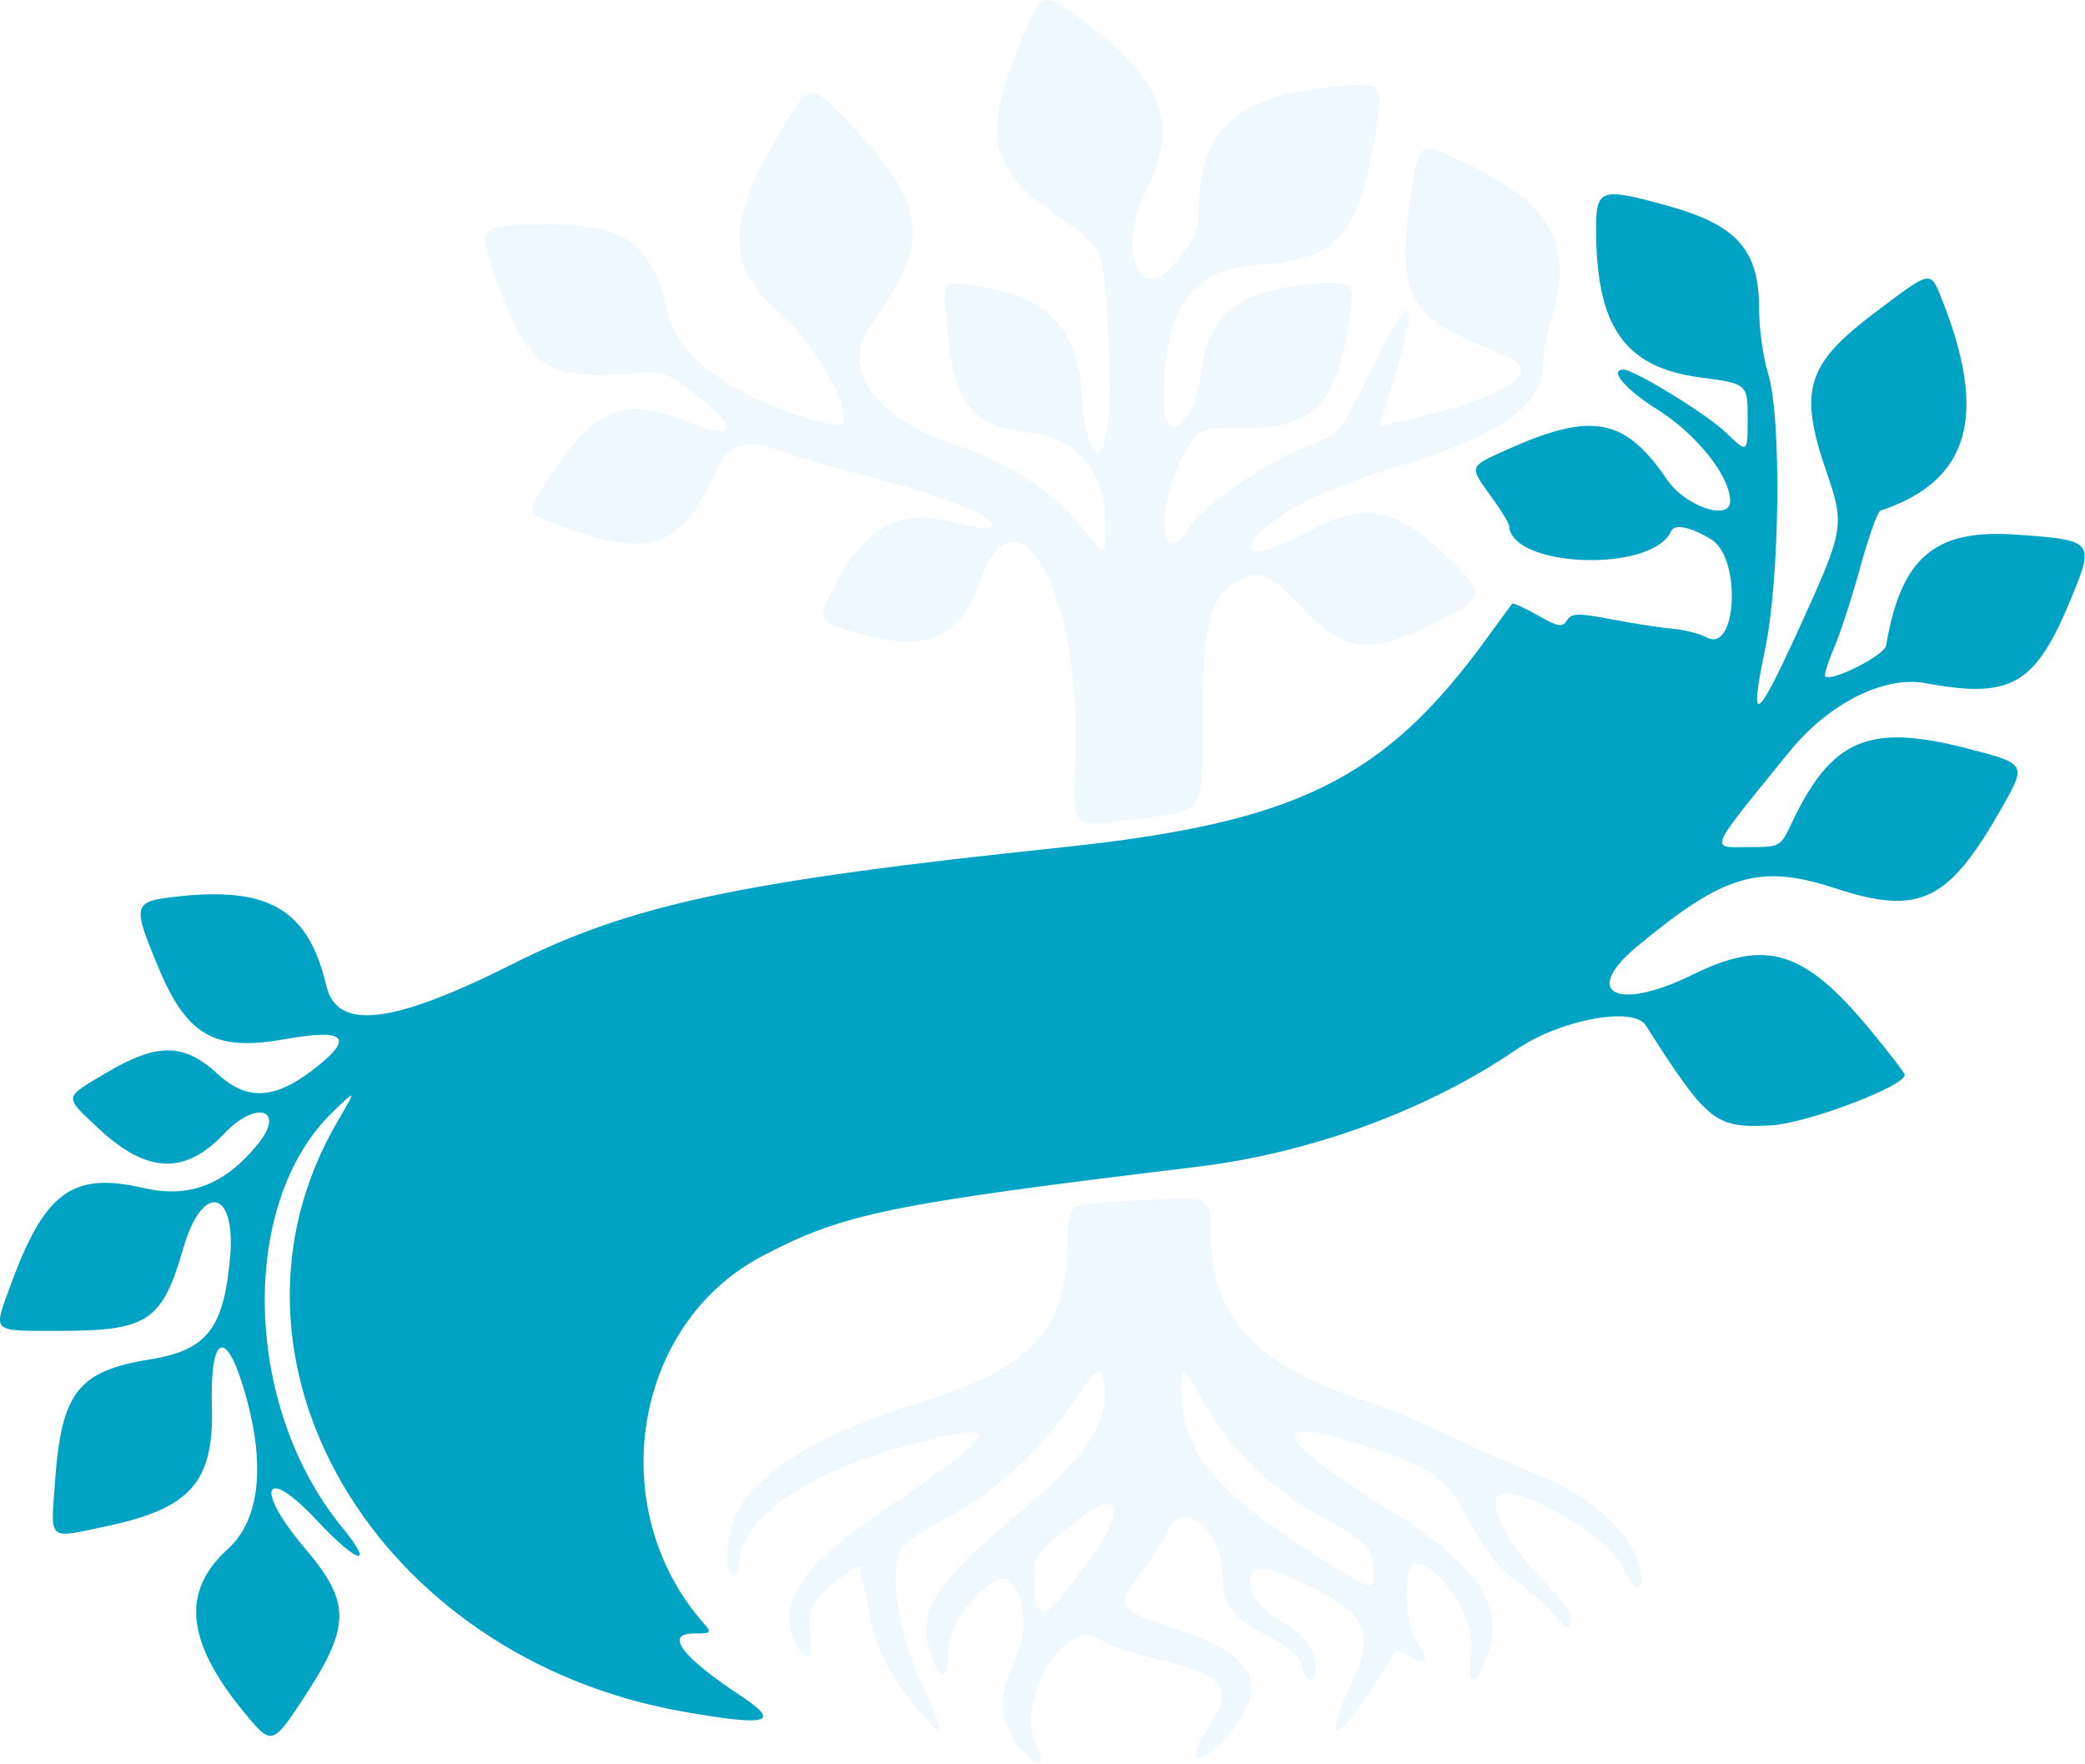
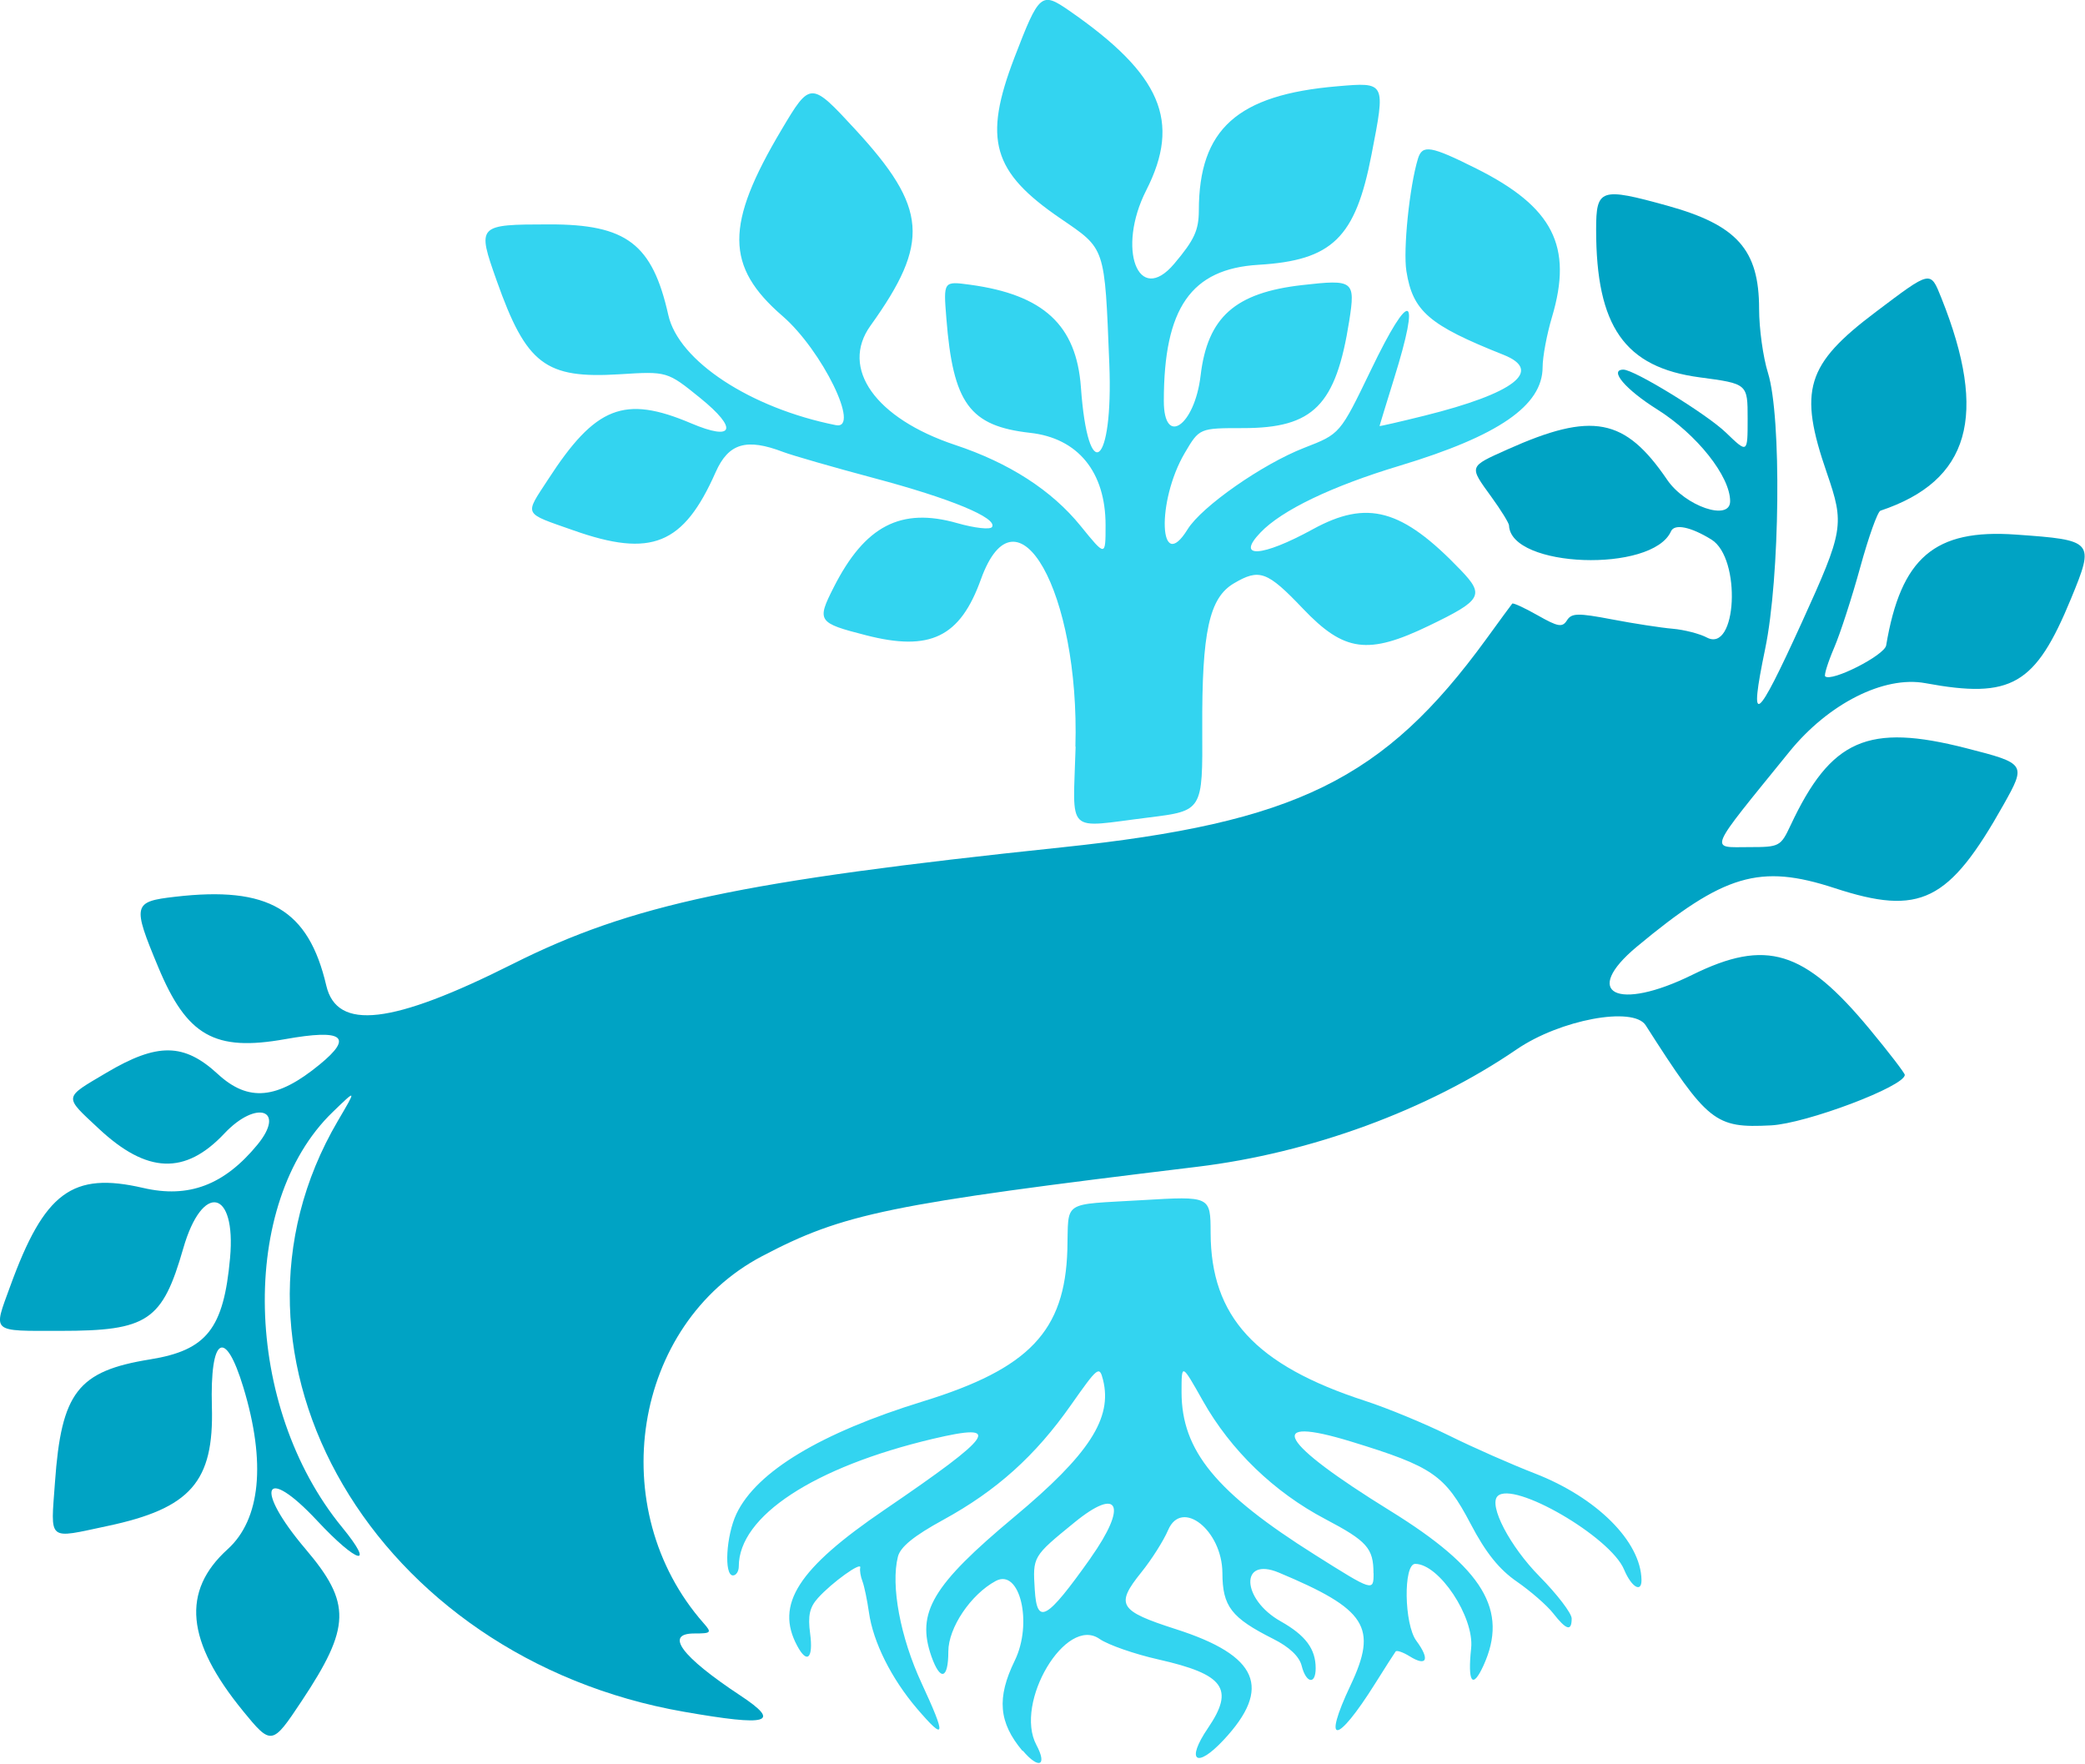
- <svg xmlns="http://www.w3.org/2000/svg" width="18.935mm" height="16.012mm" viewBox="0 0 18.935 16.012" version="1.1" id="svg1">
+ <svg xmlns="http://www.w3.org/2000/svg" width="18.935mm" height="16.012mm" viewBox="0 0 18.935 16.012" version="2.0" id="svg1">
  <defs id="defs1" />
  <g id="layer1" transform="translate(-103.6667,-85.33333)">
-     <path style="fill:#f0f8ff;fill-opacity:1;stroke-width:0.119" d="m 112.953,101.234 c -0.217,-0.258 -0.236,-0.482 -0.071,-0.82 0.166,-0.339 0.047,-0.841 -0.172,-0.724 -0.227,0.122 -0.431,0.425 -0.431,0.641 0,0.252 -0.073,0.273 -0.154,0.043 -0.138,-0.397 0.008,-0.644 0.752,-1.265 0.681,-0.568 0.894,-0.897 0.807,-1.245 -0.033,-0.131 -0.047,-0.119 -0.291,0.228 -0.324,0.462 -0.676,0.778 -1.16,1.043 -0.267,0.146 -0.39,0.246 -0.412,0.335 -0.066,0.262 0.022,0.732 0.215,1.148 0.226,0.488 0.218,0.534 -0.041,0.232 -0.233,-0.273 -0.399,-0.604 -0.437,-0.875 -0.016,-0.111 -0.042,-0.238 -0.059,-0.282 -0.017,-0.044 -0.026,-0.099 -0.02,-0.124 0.013,-0.059 -0.257,0.135 -0.384,0.276 -0.076,0.084 -0.093,0.161 -0.071,0.323 0.03,0.226 -0.028,0.28 -0.118,0.11 -0.201,-0.375 0.007,-0.699 0.793,-1.234 1.002,-0.683 1.079,-0.795 0.442,-0.645 -1.083,0.256 -1.765,0.703 -1.765,1.159 0,0.045 -0.024,0.082 -0.053,0.082 -0.083,0 -0.062,-0.362 0.032,-0.56 0.182,-0.383 0.766,-0.735 1.695,-1.021 0.964,-0.297 1.288,-0.638 1.31,-1.377 0.013,-0.455 -0.061,-0.406 0.678,-0.45 0.622,-0.037 0.622,-0.037 0.623,0.297 0.002,0.761 0.406,1.201 1.401,1.525 0.204,0.066 0.549,0.209 0.767,0.317 0.218,0.108 0.568,0.262 0.777,0.343 0.561,0.218 0.962,0.617 0.968,0.966 0.002,0.122 -0.091,0.067 -0.158,-0.093 -0.123,-0.298 -1.006,-0.81 -1.149,-0.667 -0.083,0.083 0.111,0.455 0.381,0.729 0.161,0.163 0.292,0.335 0.292,0.382 0,0.12 -0.048,0.106 -0.168,-0.047 -0.057,-0.073 -0.206,-0.202 -0.33,-0.288 -0.16,-0.11 -0.283,-0.263 -0.42,-0.525 -0.233,-0.443 -0.343,-0.519 -1.083,-0.746 -0.797,-0.244 -0.658,0.003 0.353,0.628 0.847,0.524 1.076,0.903 0.847,1.405 -0.1,0.219 -0.145,0.155 -0.112,-0.158 0.029,-0.283 -0.291,-0.765 -0.508,-0.765 -0.109,0 -0.101,0.548 0.01,0.698 0.126,0.17 0.096,0.239 -0.061,0.141 -0.06,-0.037 -0.117,-0.057 -0.127,-0.043 -0.01,0.013 -0.095,0.146 -0.188,0.294 -0.348,0.554 -0.481,0.562 -0.221,0.012 0.249,-0.527 0.146,-0.689 -0.652,-1.023 -0.355,-0.148 -0.34,0.242 0.018,0.443 0.225,0.127 0.317,0.25 0.317,0.426 0,0.152 -0.087,0.137 -0.127,-0.022 -0.021,-0.085 -0.112,-0.171 -0.257,-0.244 -0.382,-0.192 -0.462,-0.295 -0.463,-0.599 -0.002,-0.388 -0.37,-0.679 -0.493,-0.39 -0.041,0.096 -0.15,0.268 -0.242,0.382 -0.239,0.297 -0.207,0.351 0.313,0.518 0.749,0.24 0.875,0.533 0.433,1.006 -0.248,0.266 -0.346,0.191 -0.142,-0.108 0.243,-0.357 0.148,-0.488 -0.45,-0.623 -0.218,-0.049 -0.458,-0.133 -0.534,-0.186 -0.305,-0.216 -0.779,0.579 -0.574,0.963 0.101,0.189 0.021,0.223 -0.123,0.052 z m 0.617,-1.751 c 0.34,-0.48 0.26,-0.656 -0.147,-0.323 -0.378,0.308 -0.378,0.308 -0.359,0.61 0.02,0.326 0.107,0.276 0.506,-0.286 z m 2.57,0.137 c 0,-0.227 -0.058,-0.292 -0.438,-0.492 -0.464,-0.244 -0.858,-0.624 -1.111,-1.073 -0.194,-0.344 -0.194,-0.344 -0.194,-0.079 6.3e-4,0.531 0.312,0.911 1.215,1.479 0.525,0.331 0.529,0.332 0.529,0.165 z m -2.707,-7.505 c 0.041,-1.405 -0.533,-2.423 -0.858,-1.521 -0.189,0.526 -0.461,0.658 -1.044,0.508 -0.438,-0.112 -0.449,-0.128 -0.293,-0.435 0.283,-0.559 0.61,-0.729 1.122,-0.583 0.158,0.045 0.3,0.061 0.316,0.035 0.051,-0.082 -0.376,-0.259 -1.072,-0.444 -0.371,-0.099 -0.742,-0.206 -0.824,-0.237 -0.335,-0.128 -0.497,-0.08 -0.614,0.183 -0.292,0.66 -0.583,0.779 -1.293,0.528 -0.46,-0.162 -0.444,-0.131 -0.23,-0.46 0.431,-0.666 0.693,-0.769 1.299,-0.512 0.39,0.166 0.431,0.052 0.083,-0.23 -0.299,-0.242 -0.299,-0.242 -0.731,-0.215 -0.675,0.042 -0.847,-0.089 -1.117,-0.851 -0.179,-0.506 -0.177,-0.509 0.478,-0.51 0.702,-0.001 0.936,0.177 1.081,0.823 0.093,0.417 0.745,0.845 1.521,1 0.23,0.046 -0.124,-0.679 -0.483,-0.99 -0.522,-0.451 -0.524,-0.829 -0.009,-1.694 0.261,-0.439 0.265,-0.439 0.67,0 0.655,0.711 0.68,1.024 0.137,1.781 -0.278,0.387 0.045,0.842 0.769,1.083 0.491,0.163 0.877,0.412 1.139,0.735 0.227,0.28 0.227,0.28 0.227,-0.007 0,-0.483 -0.251,-0.79 -0.685,-0.838 -0.55,-0.062 -0.7,-0.266 -0.761,-1.041 -0.027,-0.337 -0.027,-0.337 0.216,-0.304 0.667,0.091 0.965,0.367 1.006,0.931 0.065,0.906 0.295,0.718 0.258,-0.211 -0.043,-1.076 -0.032,-1.04 -0.444,-1.322 -0.619,-0.423 -0.703,-0.716 -0.418,-1.46 0.225,-0.586 0.244,-0.603 0.499,-0.426 0.835,0.578 1.017,1.004 0.698,1.631 -0.27,0.531 -0.072,1.053 0.254,0.667 0.184,-0.218 0.223,-0.304 0.224,-0.484 0.001,-0.739 0.349,-1.051 1.256,-1.128 0.443,-0.038 0.441,-0.042 0.312,0.621 -0.146,0.756 -0.356,0.96 -1.027,1 -0.612,0.037 -0.859,0.393 -0.859,1.237 0,0.419 0.28,0.225 0.334,-0.231 0.063,-0.531 0.313,-0.753 0.924,-0.822 0.465,-0.053 0.483,-0.04 0.426,0.324 -0.121,0.769 -0.325,0.975 -0.964,0.975 -0.397,0 -0.397,0 -0.53,0.226 -0.259,0.441 -0.233,1.113 0.026,0.693 0.128,-0.207 0.679,-0.592 1.059,-0.74 0.327,-0.127 0.324,-0.123 0.607,-0.709 0.358,-0.743 0.454,-0.706 0.209,0.08 -0.072,0.233 -0.132,0.427 -0.132,0.431 -4.8e-4,0.004 0.184,-0.038 0.409,-0.094 0.815,-0.203 1.081,-0.408 0.716,-0.553 -0.677,-0.269 -0.823,-0.395 -0.881,-0.759 -0.031,-0.193 0.028,-0.77 0.105,-1.022 0.04,-0.13 0.116,-0.117 0.53,0.09 0.697,0.349 0.879,0.705 0.687,1.349 -0.047,0.157 -0.085,0.362 -0.085,0.454 0,0.349 -0.399,0.624 -1.296,0.895 -0.618,0.186 -1.072,0.404 -1.266,0.607 -0.229,0.239 0.013,0.224 0.474,-0.029 0.496,-0.272 0.811,-0.186 1.343,0.369 0.22,0.229 0.195,0.274 -0.286,0.506 -0.555,0.268 -0.771,0.239 -1.146,-0.155 -0.324,-0.34 -0.395,-0.366 -0.627,-0.229 -0.224,0.132 -0.291,0.44 -0.287,1.319 0.004,0.746 0.004,0.746 -0.486,0.807 -0.765,0.094 -0.687,0.169 -0.664,-0.644 z" id="path90" />
-     <path style="fill:#00a3c4;fill-opacity:1;stroke-width:0.119" d="m 105.873,100.87 c -0.517,-0.632 -0.56,-1.087 -0.139,-1.468 0.299,-0.271 0.35,-0.786 0.143,-1.469 -0.166,-0.548 -0.304,-0.464 -0.286,0.175 0.019,0.681 -0.193,0.923 -0.948,1.083 -0.552,0.117 -0.516,0.147 -0.477,-0.398 0.058,-0.816 0.207,-1.009 0.864,-1.115 0.514,-0.083 0.668,-0.278 0.726,-0.921 0.057,-0.626 -0.252,-0.689 -0.425,-0.087 -0.19,0.66 -0.322,0.749 -1.117,0.749 -0.636,0 -0.61,0.022 -0.455,-0.404 0.311,-0.856 0.564,-1.043 1.208,-0.894 0.413,0.096 0.736,-0.026 1.037,-0.392 0.263,-0.32 -0.008,-0.412 -0.3,-0.102 -0.356,0.378 -0.703,0.365 -1.141,-0.045 -0.32,-0.299 -0.323,-0.274 0.072,-0.508 0.461,-0.273 0.703,-0.27 1.01,0.013 0.277,0.255 0.538,0.231 0.925,-0.087 0.309,-0.253 0.212,-0.324 -0.314,-0.23 -0.64,0.114 -0.892,-0.028 -1.153,-0.656 -0.236,-0.566 -0.229,-0.593 0.153,-0.637 0.849,-0.099 1.212,0.114 1.374,0.807 0.097,0.412 0.597,0.354 1.691,-0.196 1.079,-0.542 2.076,-0.754 4.99,-1.06 2.125,-0.223 2.923,-0.614 3.853,-1.891 0.122,-0.168 0.228,-0.313 0.236,-0.322 0.007,-0.01 0.111,0.038 0.231,0.106 0.185,0.105 0.224,0.112 0.266,0.046 0.042,-0.067 0.099,-0.068 0.409,-0.009 0.198,0.038 0.446,0.076 0.551,0.085 0.105,0.009 0.244,0.045 0.309,0.079 0.275,0.147 0.317,-0.72 0.043,-0.889 -0.188,-0.116 -0.335,-0.146 -0.367,-0.075 -0.169,0.38 -1.457,0.333 -1.471,-0.053 -6.3e-4,-0.022 -0.073,-0.139 -0.16,-0.259 -0.205,-0.283 -0.209,-0.272 0.145,-0.431 0.77,-0.345 1.067,-0.289 1.451,0.275 0.164,0.241 0.572,0.38 0.572,0.195 0,-0.227 -0.302,-0.607 -0.661,-0.833 -0.289,-0.181 -0.443,-0.362 -0.308,-0.362 0.099,0 0.757,0.404 0.93,0.571 0.198,0.191 0.198,0.191 0.198,-0.126 0,-0.317 0,-0.317 -0.436,-0.375 -0.681,-0.091 -0.94,-0.461 -0.94,-1.342 0,-0.372 0.039,-0.385 0.646,-0.217 0.635,0.176 0.834,0.4 0.834,0.938 1.1e-4,0.177 0.036,0.439 0.081,0.582 0.124,0.399 0.109,1.857 -0.026,2.505 -0.15,0.724 -0.085,0.677 0.332,-0.238 0.382,-0.84 0.39,-0.89 0.228,-1.361 -0.26,-0.752 -0.189,-0.984 0.446,-1.462 0.504,-0.38 0.493,-0.378 0.595,-0.124 0.427,1.068 0.257,1.659 -0.554,1.93 -0.026,0.009 -0.108,0.239 -0.183,0.512 -0.075,0.273 -0.182,0.604 -0.238,0.734 -0.056,0.131 -0.092,0.247 -0.081,0.258 0.055,0.055 0.539,-0.19 0.554,-0.281 0.134,-0.797 0.44,-1.059 1.178,-1.006 0.709,0.05 0.716,0.059 0.501,0.581 -0.324,0.787 -0.54,0.913 -1.324,0.768 -0.375,-0.069 -0.88,0.186 -1.234,0.623 -0.755,0.931 -0.728,0.866 -0.363,0.866 0.273,0 0.284,-0.006 0.374,-0.198 0.367,-0.782 0.702,-0.929 1.596,-0.7 0.541,0.138 0.545,0.144 0.339,0.511 -0.498,0.886 -0.757,1.014 -1.536,0.759 -0.679,-0.222 -1.004,-0.126 -1.795,0.532 -0.509,0.424 -0.179,0.592 0.503,0.256 0.672,-0.331 1.015,-0.226 1.611,0.493 0.175,0.211 0.318,0.398 0.319,0.415 0.002,0.104 -0.896,0.443 -1.216,0.459 -0.508,0.026 -0.572,-0.025 -1.137,-0.909 -0.112,-0.175 -0.778,-0.051 -1.172,0.219 -0.804,0.55 -1.867,0.941 -2.901,1.066 -2.809,0.34 -3.212,0.423 -3.952,0.812 -1.175,0.619 -1.442,2.298 -0.53,3.333 0.076,0.086 0.069,0.093 -0.085,0.093 -0.273,0 -0.118,0.209 0.419,0.564 0.375,0.248 0.258,0.282 -0.513,0.147 -2.806,-0.489 -4.404,-3.217 -3.143,-5.366 0.171,-0.291 0.171,-0.291 -0.048,-0.079 -0.855,0.826 -0.813,2.673 0.086,3.769 0.308,0.376 0.14,0.333 -0.224,-0.057 -0.487,-0.522 -0.58,-0.301 -0.107,0.256 0.417,0.491 0.411,0.707 -0.036,1.38 -0.268,0.404 -0.275,0.405 -0.535,0.087 z" id="path91" />
+     <path style="fill:#33d4f0;stroke-width:0.119" d="m 112.953,101.234 c -0.217,-0.258 -0.236,-0.482 -0.071,-0.82 0.166,-0.339 0.047,-0.841 -0.172,-0.724 -0.227,0.122 -0.431,0.425 -0.431,0.641 0,0.252 -0.073,0.273 -0.154,0.043 -0.138,-0.397 0.008,-0.644 0.752,-1.265 0.681,-0.568 0.894,-0.897 0.807,-1.245 -0.033,-0.131 -0.047,-0.119 -0.291,0.228 -0.324,0.462 -0.676,0.778 -1.16,1.043 -0.267,0.146 -0.39,0.246 -0.412,0.335 -0.066,0.262 0.022,0.732 0.215,1.148 0.226,0.488 0.218,0.534 -0.041,0.232 -0.233,-0.273 -0.399,-0.604 -0.437,-0.875 -0.016,-0.111 -0.042,-0.238 -0.059,-0.282 -0.017,-0.044 -0.026,-0.099 -0.02,-0.124 0.013,-0.059 -0.257,0.135 -0.384,0.276 -0.076,0.084 -0.093,0.161 -0.071,0.323 0.03,0.226 -0.028,0.28 -0.118,0.11 -0.201,-0.375 0.007,-0.699 0.793,-1.234 1.002,-0.683 1.079,-0.795 0.442,-0.645 -1.083,0.256 -1.765,0.703 -1.765,1.159 0,0.045 -0.024,0.082 -0.053,0.082 -0.083,0 -0.062,-0.362 0.032,-0.56 0.182,-0.383 0.766,-0.735 1.695,-1.021 0.964,-0.297 1.288,-0.638 1.31,-1.377 0.013,-0.455 -0.061,-0.406 0.678,-0.45 0.622,-0.037 0.622,-0.037 0.623,0.297 0.002,0.761 0.406,1.201 1.401,1.525 0.204,0.066 0.549,0.209 0.767,0.317 0.218,0.108 0.568,0.262 0.777,0.343 0.561,0.218 0.962,0.617 0.968,0.966 0.002,0.122 -0.091,0.067 -0.158,-0.093 -0.123,-0.298 -1.006,-0.81 -1.149,-0.667 -0.083,0.083 0.111,0.455 0.381,0.729 0.161,0.163 0.292,0.335 0.292,0.382 0,0.12 -0.048,0.106 -0.168,-0.047 -0.057,-0.073 -0.206,-0.202 -0.33,-0.288 -0.16,-0.11 -0.283,-0.263 -0.42,-0.525 -0.233,-0.443 -0.343,-0.519 -1.083,-0.746 -0.797,-0.244 -0.658,0.003 0.353,0.628 0.847,0.524 1.076,0.903 0.847,1.405 -0.1,0.219 -0.145,0.155 -0.112,-0.158 0.029,-0.283 -0.291,-0.765 -0.508,-0.765 -0.109,0 -0.101,0.548 0.01,0.698 0.126,0.17 0.096,0.239 -0.061,0.141 -0.06,-0.037 -0.117,-0.057 -0.127,-0.043 -0.01,0.013 -0.095,0.146 -0.188,0.294 -0.348,0.554 -0.481,0.562 -0.221,0.012 0.249,-0.527 0.146,-0.689 -0.652,-1.023 -0.355,-0.148 -0.34,0.242 0.018,0.443 0.225,0.127 0.317,0.25 0.317,0.426 0,0.152 -0.087,0.137 -0.127,-0.022 -0.021,-0.085 -0.112,-0.171 -0.257,-0.244 -0.382,-0.192 -0.462,-0.295 -0.463,-0.599 -0.002,-0.388 -0.37,-0.679 -0.493,-0.39 -0.041,0.096 -0.15,0.268 -0.242,0.382 -0.239,0.297 -0.207,0.351 0.313,0.518 0.749,0.24 0.875,0.533 0.433,1.006 -0.248,0.266 -0.346,0.191 -0.142,-0.108 0.243,-0.357 0.148,-0.488 -0.45,-0.623 -0.218,-0.049 -0.458,-0.133 -0.534,-0.186 -0.305,-0.216 -0.779,0.579 -0.574,0.963 0.101,0.189 0.021,0.223 -0.123,0.052 z m 0.617,-1.751 c 0.34,-0.48 0.26,-0.656 -0.147,-0.323 -0.378,0.308 -0.378,0.308 -0.359,0.61 0.02,0.326 0.107,0.276 0.506,-0.286 z m 2.57,0.137 c 0,-0.227 -0.058,-0.292 -0.438,-0.492 -0.464,-0.244 -0.858,-0.624 -1.111,-1.073 -0.194,-0.344 -0.194,-0.344 -0.194,-0.079 6.3e-4,0.531 0.312,0.911 1.215,1.479 0.525,0.331 0.529,0.332 0.529,0.165 z m -2.707,-7.505 c 0.041,-1.405 -0.533,-2.423 -0.858,-1.521 -0.189,0.526 -0.461,0.658 -1.044,0.508 -0.438,-0.112 -0.449,-0.128 -0.293,-0.435 0.283,-0.559 0.61,-0.729 1.122,-0.583 0.158,0.045 0.3,0.061 0.316,0.035 0.051,-0.082 -0.376,-0.259 -1.072,-0.444 -0.371,-0.099 -0.742,-0.206 -0.824,-0.237 -0.335,-0.128 -0.497,-0.08 -0.614,0.183 -0.292,0.66 -0.583,0.779 -1.293,0.528 -0.46,-0.162 -0.444,-0.131 -0.23,-0.46 0.431,-0.666 0.693,-0.769 1.299,-0.512 0.39,0.166 0.431,0.052 0.083,-0.23 -0.299,-0.242 -0.299,-0.242 -0.731,-0.215 -0.675,0.042 -0.847,-0.089 -1.117,-0.851 -0.179,-0.506 -0.177,-0.509 0.478,-0.51 0.702,-0.001 0.936,0.177 1.081,0.823 0.093,0.417 0.745,0.845 1.521,1 0.23,0.046 -0.124,-0.679 -0.483,-0.99 -0.522,-0.451 -0.524,-0.829 -0.009,-1.694 0.261,-0.439 0.265,-0.439 0.67,0 0.655,0.711 0.68,1.024 0.137,1.781 -0.278,0.387 0.045,0.842 0.769,1.083 0.491,0.163 0.877,0.412 1.139,0.735 0.227,0.28 0.227,0.28 0.227,-0.007 0,-0.483 -0.251,-0.79 -0.685,-0.838 -0.55,-0.062 -0.7,-0.266 -0.761,-1.041 -0.027,-0.337 -0.027,-0.337 0.216,-0.304 0.667,0.091 0.965,0.367 1.006,0.931 0.065,0.906 0.295,0.718 0.258,-0.211 -0.043,-1.076 -0.032,-1.04 -0.444,-1.322 -0.619,-0.423 -0.703,-0.716 -0.418,-1.46 0.225,-0.586 0.244,-0.603 0.499,-0.426 0.835,0.578 1.017,1.004 0.698,1.631 -0.27,0.531 -0.072,1.053 0.254,0.667 0.184,-0.218 0.223,-0.304 0.224,-0.484 0.001,-0.739 0.349,-1.051 1.256,-1.128 0.443,-0.038 0.441,-0.042 0.312,0.621 -0.146,0.756 -0.356,0.96 -1.027,1 -0.612,0.037 -0.859,0.393 -0.859,1.237 0,0.419 0.28,0.225 0.334,-0.231 0.063,-0.531 0.313,-0.753 0.924,-0.822 0.465,-0.053 0.483,-0.04 0.426,0.324 -0.121,0.769 -0.325,0.975 -0.964,0.975 -0.397,0 -0.397,0 -0.53,0.226 -0.259,0.441 -0.233,1.113 0.026,0.693 0.128,-0.207 0.679,-0.592 1.059,-0.74 0.327,-0.127 0.324,-0.123 0.607,-0.709 0.358,-0.743 0.454,-0.706 0.209,0.08 -0.072,0.233 -0.132,0.427 -0.132,0.431 -4.8e-4,0.004 0.184,-0.038 0.409,-0.094 0.815,-0.203 1.081,-0.408 0.716,-0.553 -0.677,-0.269 -0.823,-0.395 -0.881,-0.759 -0.031,-0.193 0.028,-0.77 0.105,-1.022 0.04,-0.13 0.116,-0.117 0.53,0.09 0.697,0.349 0.879,0.705 0.687,1.349 -0.047,0.157 -0.085,0.362 -0.085,0.454 0,0.349 -0.399,0.624 -1.296,0.895 -0.618,0.186 -1.072,0.404 -1.266,0.607 -0.229,0.239 0.013,0.224 0.474,-0.029 0.496,-0.272 0.811,-0.186 1.343,0.369 0.22,0.229 0.195,0.274 -0.286,0.506 -0.555,0.268 -0.771,0.239 -1.146,-0.155 -0.324,-0.34 -0.395,-0.366 -0.627,-0.229 -0.224,0.132 -0.291,0.44 -0.287,1.319 0.004,0.746 0.004,0.746 -0.486,0.807 -0.765,0.094 -0.687,0.169 -0.664,-0.644 z" id="path90" />
+     <path style="fill:#00a3c4;stroke-width:0.119" d="m 105.873,100.87 c -0.517,-0.632 -0.56,-1.087 -0.139,-1.468 0.299,-0.271 0.35,-0.786 0.143,-1.469 -0.166,-0.548 -0.304,-0.464 -0.286,0.175 0.019,0.681 -0.193,0.923 -0.948,1.083 -0.552,0.117 -0.516,0.147 -0.477,-0.398 0.058,-0.816 0.207,-1.009 0.864,-1.115 0.514,-0.083 0.668,-0.278 0.726,-0.921 0.057,-0.626 -0.252,-0.689 -0.425,-0.087 -0.19,0.66 -0.322,0.749 -1.117,0.749 -0.636,0 -0.61,0.022 -0.455,-0.404 0.311,-0.856 0.564,-1.043 1.208,-0.894 0.413,0.096 0.736,-0.026 1.037,-0.392 0.263,-0.32 -0.008,-0.412 -0.3,-0.102 -0.356,0.378 -0.703,0.365 -1.141,-0.045 -0.32,-0.299 -0.323,-0.274 0.072,-0.508 0.461,-0.273 0.703,-0.27 1.01,0.013 0.277,0.255 0.538,0.231 0.925,-0.087 0.309,-0.253 0.212,-0.324 -0.314,-0.23 -0.64,0.114 -0.892,-0.028 -1.153,-0.656 -0.236,-0.566 -0.229,-0.593 0.153,-0.637 0.849,-0.099 1.212,0.114 1.374,0.807 0.097,0.412 0.597,0.354 1.691,-0.196 1.079,-0.542 2.076,-0.754 4.99,-1.06 2.125,-0.223 2.923,-0.614 3.853,-1.891 0.122,-0.168 0.228,-0.313 0.236,-0.322 0.007,-0.01 0.111,0.038 0.231,0.106 0.185,0.105 0.224,0.112 0.266,0.046 0.042,-0.067 0.099,-0.068 0.409,-0.009 0.198,0.038 0.446,0.076 0.551,0.085 0.105,0.009 0.244,0.045 0.309,0.079 0.275,0.147 0.317,-0.72 0.043,-0.889 -0.188,-0.116 -0.335,-0.146 -0.367,-0.075 -0.169,0.38 -1.457,0.333 -1.471,-0.053 -6.3e-4,-0.022 -0.073,-0.139 -0.16,-0.259 -0.205,-0.283 -0.209,-0.272 0.145,-0.431 0.77,-0.345 1.067,-0.289 1.451,0.275 0.164,0.241 0.572,0.38 0.572,0.195 0,-0.227 -0.302,-0.607 -0.661,-0.833 -0.289,-0.181 -0.443,-0.362 -0.308,-0.362 0.099,0 0.757,0.404 0.93,0.571 0.198,0.191 0.198,0.191 0.198,-0.126 0,-0.317 0,-0.317 -0.436,-0.375 -0.681,-0.091 -0.94,-0.461 -0.94,-1.342 0,-0.372 0.039,-0.385 0.646,-0.217 0.635,0.176 0.834,0.4 0.834,0.938 1.1e-4,0.177 0.036,0.439 0.081,0.582 0.124,0.399 0.109,1.857 -0.026,2.505 -0.15,0.724 -0.085,0.677 0.332,-0.238 0.382,-0.84 0.39,-0.89 0.228,-1.361 -0.26,-0.752 -0.189,-0.984 0.446,-1.462 0.504,-0.38 0.493,-0.378 0.595,-0.124 0.427,1.068 0.257,1.659 -0.554,1.93 -0.026,0.009 -0.108,0.239 -0.183,0.512 -0.075,0.273 -0.182,0.604 -0.238,0.734 -0.056,0.131 -0.092,0.247 -0.081,0.258 0.055,0.055 0.539,-0.19 0.554,-0.281 0.134,-0.797 0.44,-1.059 1.178,-1.006 0.709,0.05 0.716,0.059 0.501,0.581 -0.324,0.787 -0.54,0.913 -1.324,0.768 -0.375,-0.069 -0.88,0.186 -1.234,0.623 -0.755,0.931 -0.728,0.866 -0.363,0.866 0.273,0 0.284,-0.006 0.374,-0.198 0.367,-0.782 0.702,-0.929 1.596,-0.7 0.541,0.138 0.545,0.144 0.339,0.511 -0.498,0.886 -0.757,1.014 -1.536,0.759 -0.679,-0.222 -1.004,-0.126 -1.795,0.532 -0.509,0.424 -0.179,0.592 0.503,0.256 0.672,-0.331 1.015,-0.226 1.611,0.493 0.175,0.211 0.318,0.398 0.319,0.415 0.002,0.104 -0.896,0.443 -1.216,0.459 -0.508,0.026 -0.572,-0.025 -1.137,-0.909 -0.112,-0.175 -0.778,-0.051 -1.172,0.219 -0.804,0.55 -1.867,0.941 -2.901,1.066 -2.809,0.34 -3.212,0.423 -3.952,0.812 -1.175,0.619 -1.442,2.298 -0.53,3.333 0.076,0.086 0.069,0.093 -0.085,0.093 -0.273,0 -0.118,0.209 0.419,0.564 0.375,0.248 0.258,0.282 -0.513,0.147 -2.806,-0.489 -4.404,-3.217 -3.143,-5.366 0.171,-0.291 0.171,-0.291 -0.048,-0.079 -0.855,0.826 -0.813,2.673 0.086,3.769 0.308,0.376 0.14,0.333 -0.224,-0.057 -0.487,-0.522 -0.58,-0.301 -0.107,0.256 0.417,0.491 0.411,0.707 -0.036,1.38 -0.268,0.404 -0.275,0.405 -0.535,0.087 z" id="path91" />
  </g>
</svg>
